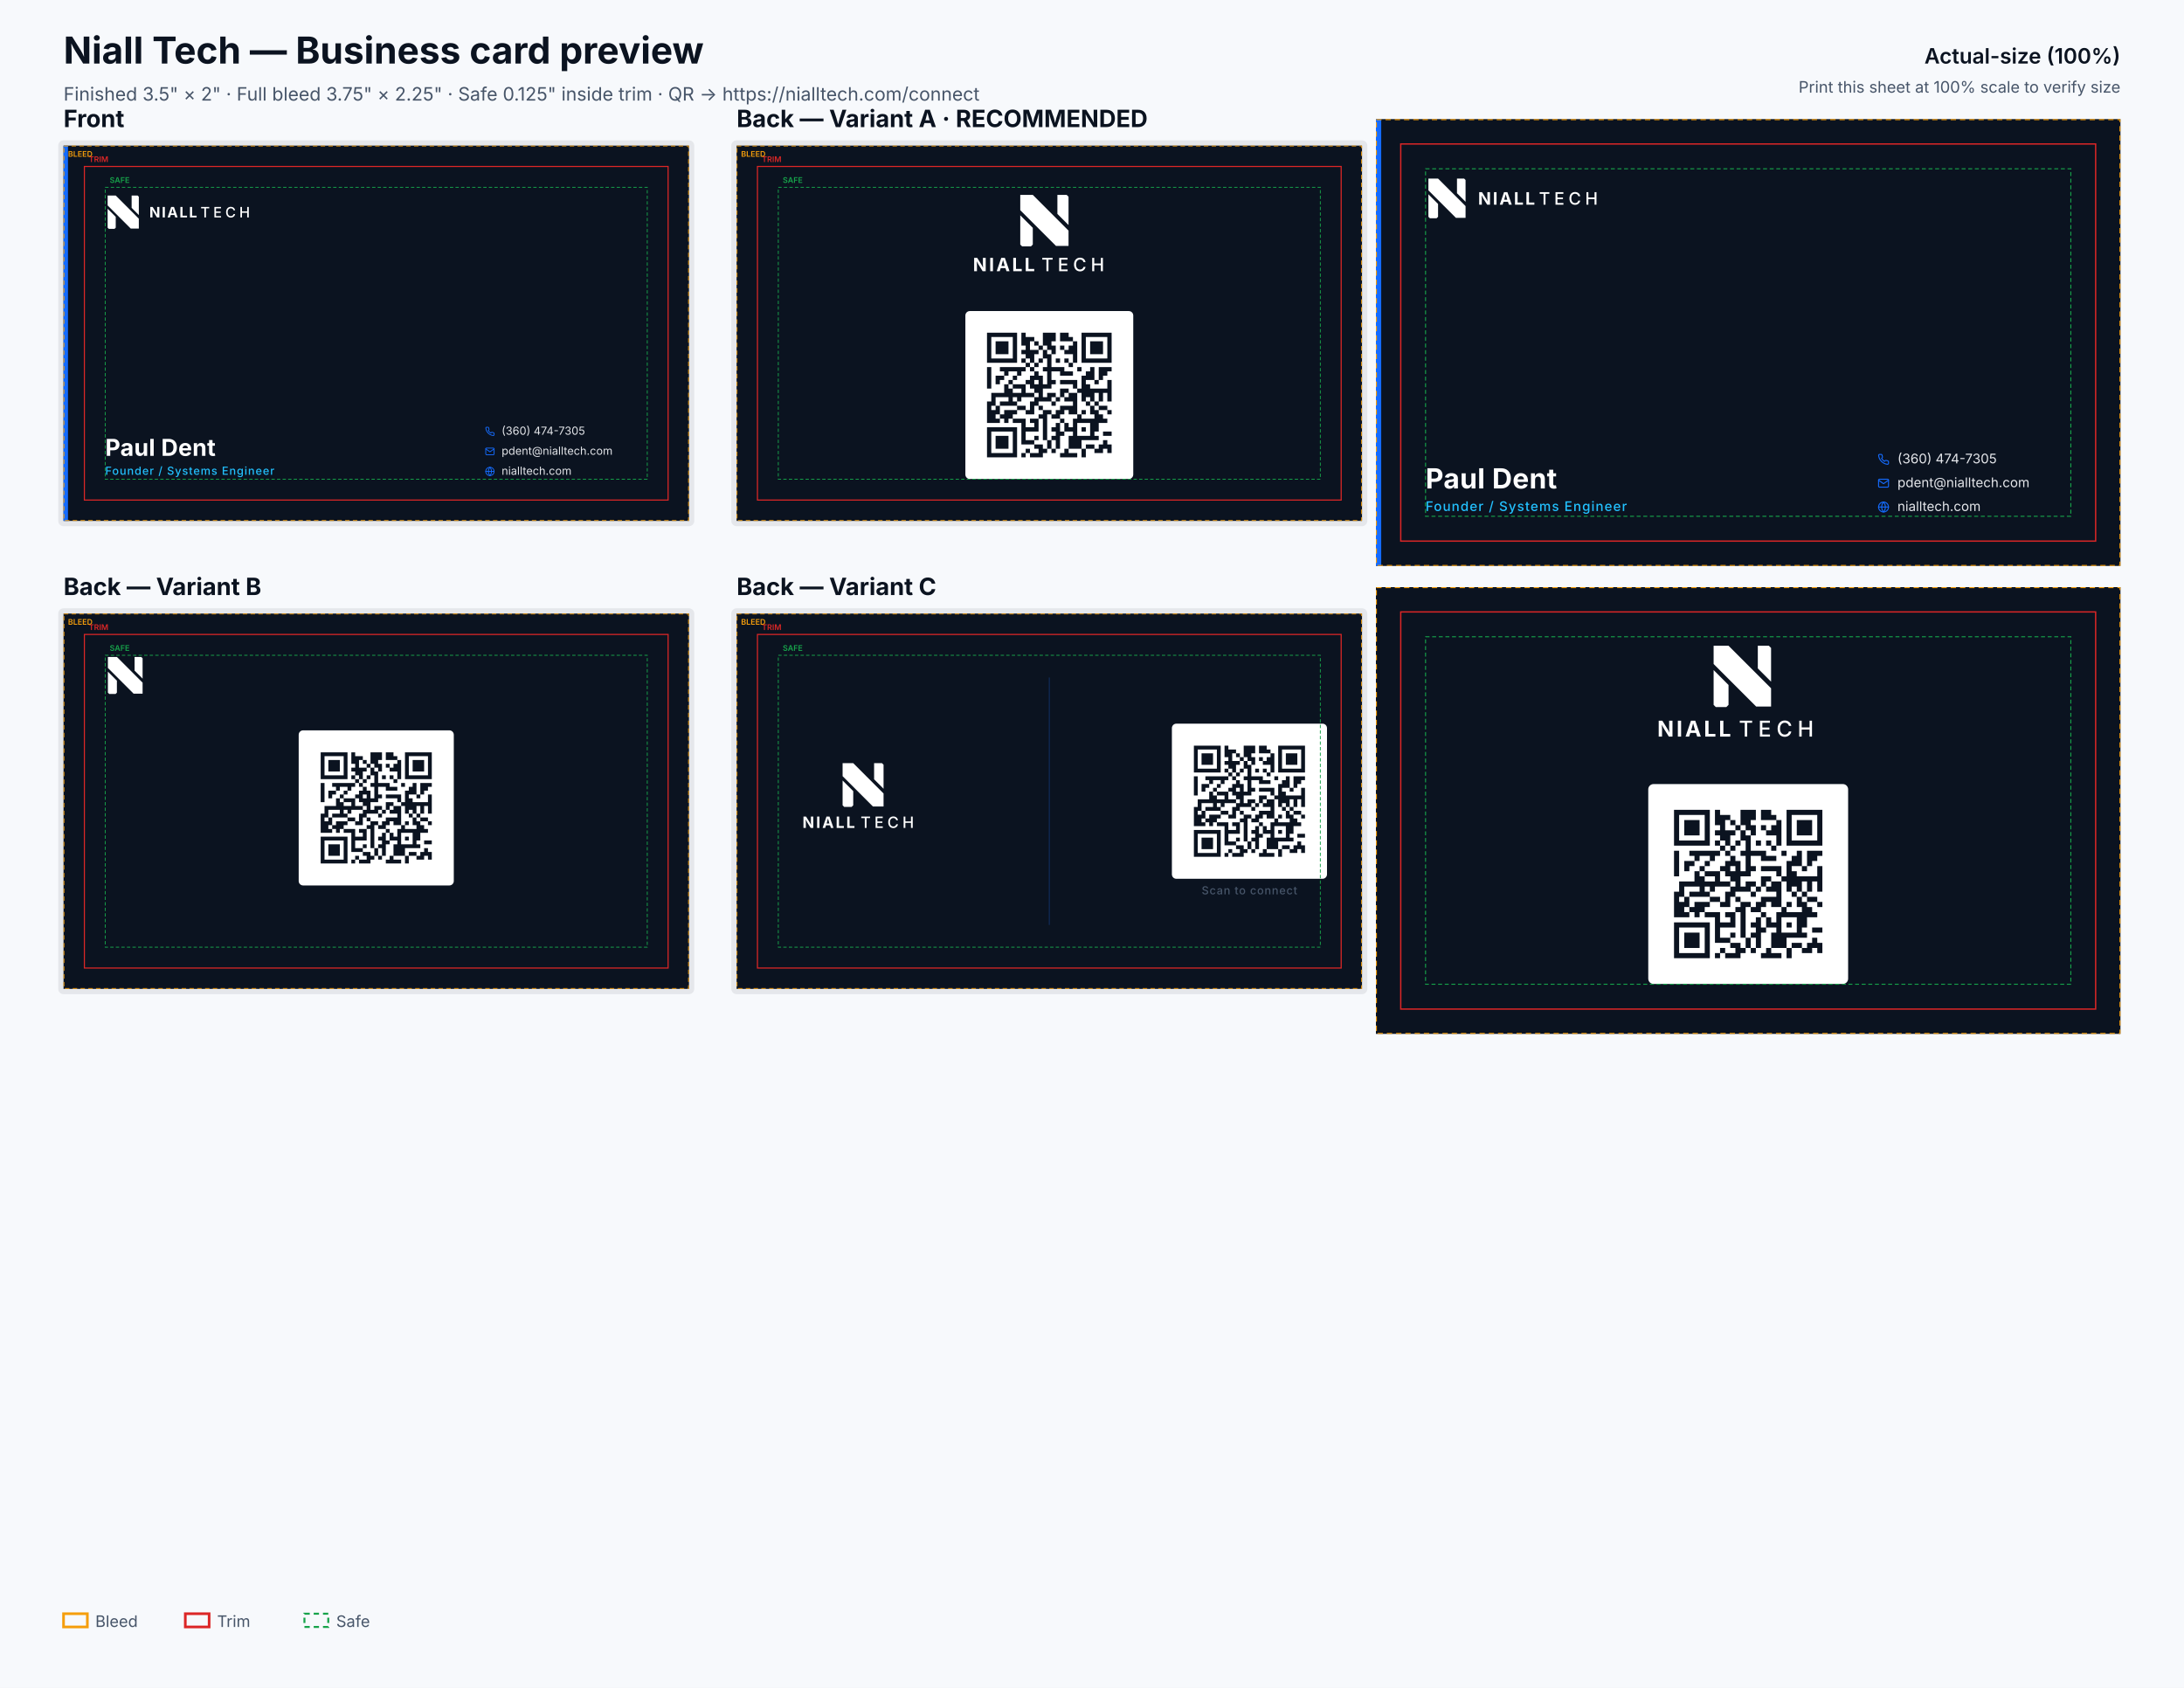
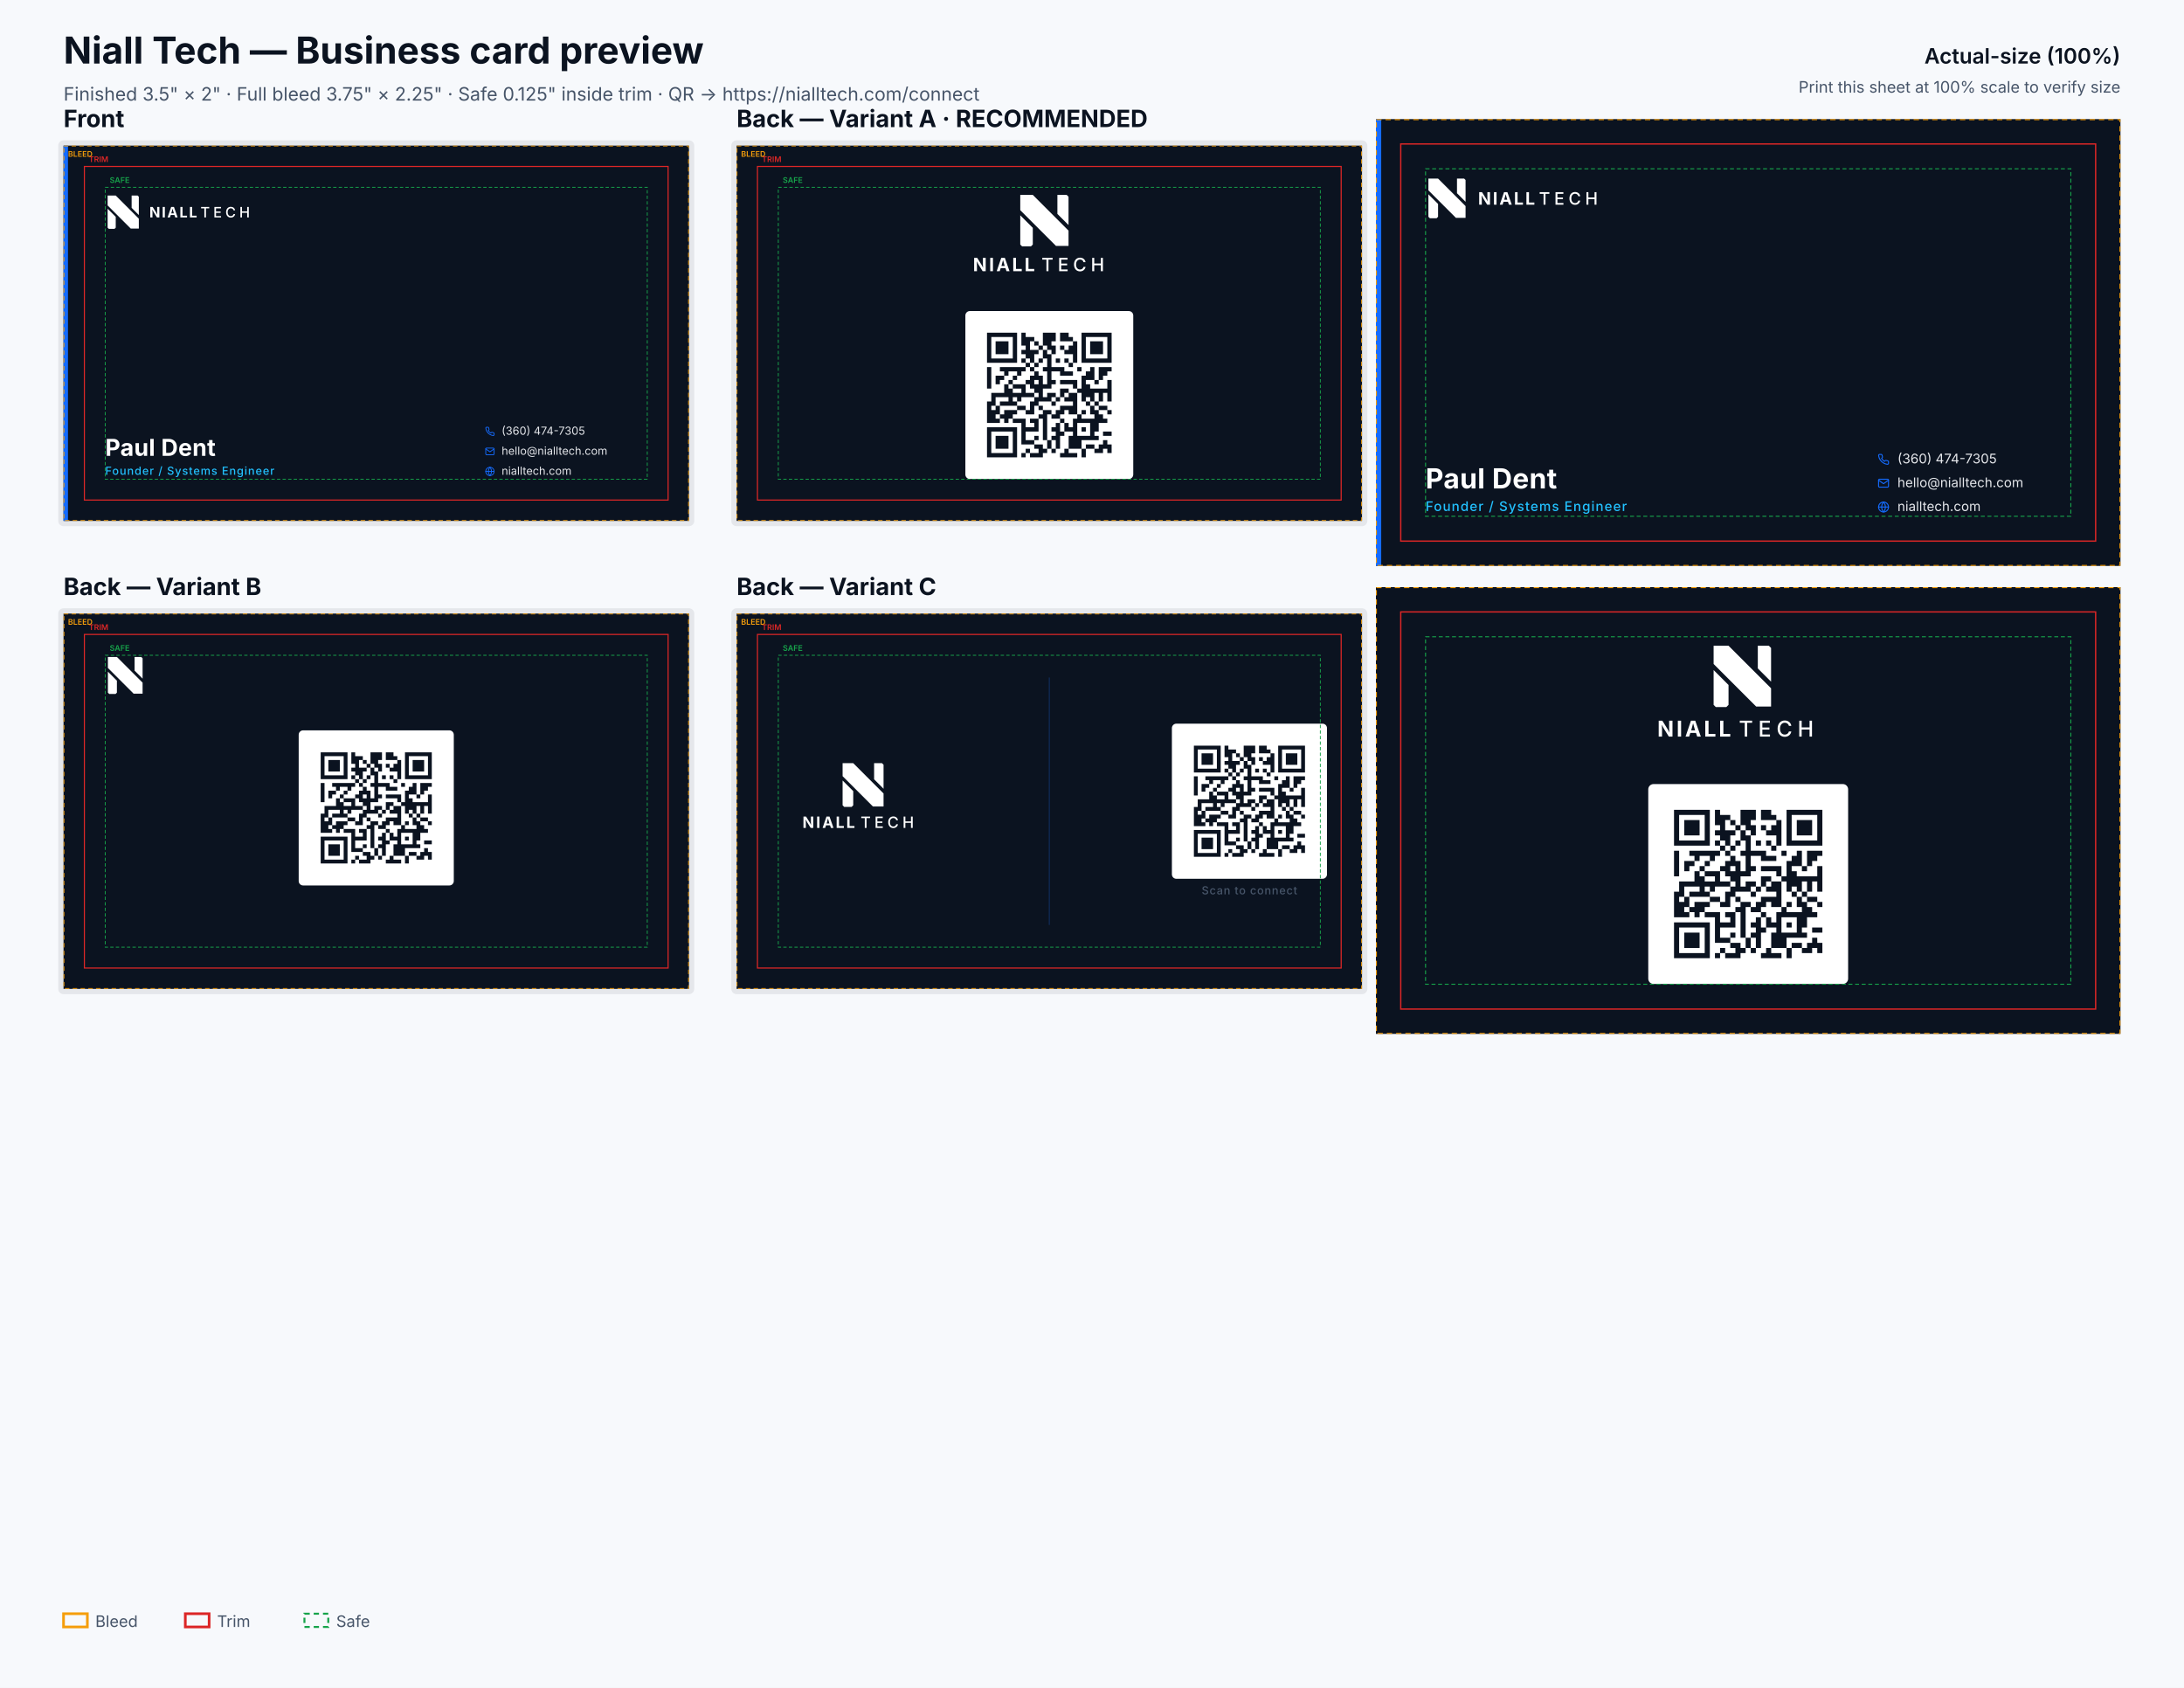
<svg xmlns="http://www.w3.org/2000/svg" viewBox="0 0 1650 1275" width="11in" height="8.5in" font-family="Inter, Arial, Helvetica, sans-serif">
  <rect width="1650" height="1275" fill="#F7F9FC" />
  <text x="48" y="48" fill="#0B1320" font-size="28" font-weight="700">Niall Tech — Business card preview</text>
  <text x="48" y="76" fill="#475569" font-size="14">Finished 3.5" × 2"  ·  Full bleed 3.75" × 2.25"  ·  Safe 0.125" inside trim  ·  QR → https://nialltech.com/connect</text>
  <text x="48" y="96" fill="#0B1320" font-size="18" font-weight="700">Front</text>
  <rect x="44" y="106" width="480.5" height="291.5" fill="#E5E7EB" rx="4" />
  <svg x="48" y="110" width="472.5" height="283.5" viewBox="0 0 1125 675">
    <g id="front">
      <rect width="1125" height="675" fill="#0B1320" />
      <rect x="0" y="0" width="8" height="675" fill="#146BFF" />
      <svg x="75" y="79" width="340" height="80.952" viewBox="0 0 420 100" preserveAspectRatio="xMinYMid meet">
        <g transform="translate(0, 10) scale(0.8)">
          <g transform="scale(0.83333)">
            <path d="M8 5H35L112 82V115H85L8 38Z" fill="#FFFFFF" />
            <path d="M8 49L35 76V112L31 116H12L8 112Z" fill="#FFFFFF" />
            <path d="M88 5H108L112 9V70L88 46Z" fill="#FFFFFF" />
          </g>
        </g>
        <g font-family="Inter, Arial, Helvetica, sans-serif">
          <text x="98" y="62" fill="#FFFFFF" font-size="32" font-weight="700" letter-spacing="3.2">NIALL</text>
          <text x="211.6" y="62" fill="#FFFFFF" font-size="32" font-weight="500" letter-spacing="7.5">TECH</text>
        </g>
      </svg>
      <text x="75" y="558" fill="#FFFFFF" font-size="42" font-weight="700" letter-spacing="0.4">Paul Dent</text>
      <text x="75" y="592" fill="#22C1FF" font-size="20" font-weight="500" letter-spacing="1.4">Founder / Systems Engineer</text>
      <g font-size="20" font-weight="400">
        <g transform="translate(758 505) scale(0.75)" fill="none" stroke="#146BFF" stroke-width="2" stroke-linecap="round" stroke-linejoin="round">
          <path d="M22 16.92v3a2 2 0 0 1-2.18 2 19.79 19.79 0 0 1-8.63-3.07 19.5 19.5 0 0 1-6-6 19.79 19.79 0 0 1-3.07-8.67A2 2 0 0 1 4.11 2h3a2 2 0 0 1 2 1.72 12.84 12.84 0 0 0 .7 2.81 2 2 0 0 1-.45 2.11L8.09 9.91a16 16 0 0 0 6 6l1.27-1.27a2 2 0 0 1 2.11-.45 12.84 12.84 0 0 0 2.81.7A2 2 0 0 1 22 16.92z" />
        </g>
        <text x="788" y="520" fill="#E5E7EB">(360) 474-7305</text>
        <g transform="translate(758 541) scale(0.75)" fill="none" stroke="#146BFF" stroke-width="2" stroke-linecap="round" stroke-linejoin="round">
          <path d="M4 4h16a2 2 0 0 1 2 2v12a2 2 0 0 1-2 2H4a2 2 0 0 1-2-2V6a2 2 0 0 1 2-2z" />
          <path d="m22 6-10 7L2 6" />
        </g>
-         <text x="788" y="556" fill="#E5E7EB">pdent@nialltech.com</text>
+         <text x="788" y="556" fill="#E5E7EB">hello@nialltech.com</text>
        <g transform="translate(758 577) scale(0.75)" fill="none" stroke="#146BFF" stroke-width="2" stroke-linecap="round" stroke-linejoin="round">
          <path d="M12 2a10 10 0 1 0 0 20 10 10 0 0 0 0-20z" />
          <path d="M2 12h20 M12 2a15.3 15.3 0 0 1 0 20 M12 2a15.3 15.3 0 0 0 0 20" />
        </g>
        <text x="788" y="592" fill="#E5E7EB">nialltech.com</text>
      </g>
    </g>
    <rect x="0.5" y="0.5" width="1124" height="674" fill="none" stroke="#F59E0B" stroke-width="2" stroke-dasharray="8 6" />
    <rect x="37.5" y="37.5" width="1050" height="600" fill="none" stroke="#DC2626" stroke-width="2" />
    <rect x="75" y="75" width="975" height="525" fill="none" stroke="#16A34A" stroke-width="1.5" stroke-dasharray="6 4" />
    <text x="45.5" y="29.5" fill="#DC2626" font-size="14" font-weight="600">TRIM</text>
    <text x="83" y="67" fill="#16A34A" font-size="14" font-weight="600">SAFE</text>
    <text x="8" y="20" fill="#F59E0B" font-size="14" font-weight="600">BLEED</text>
  </svg>
  <text x="556.5" y="96" fill="#0B1320" font-size="18" font-weight="700">Back — Variant A  ·  RECOMMENDED</text>
  <rect x="552.5" y="106" width="480.5" height="291.5" fill="#E5E7EB" rx="4" />
  <svg x="556.5" y="110" width="472.5" height="283.5" viewBox="0 0 1125 675">
    <g id="backA">
      <rect width="1125" height="675" fill="#0B1320" />
      <svg x="397.5" y="75" width="330" height="188.571" viewBox="0 0 280 160" preserveAspectRatio="xMidYMid meet">
        <g transform="translate(90, 8) scale(0.85)">
          <g transform="scale(0.83333)">
            <path d="M8 5H35L112 82V115H85L8 38Z" fill="#FFFFFF" />
            <path d="M8 49L35 76V112L31 116H12L8 112Z" fill="#FFFFFF" />
            <path d="M88 5H108L112 9V70L88 46Z" fill="#FFFFFF" />
          </g>
        </g>
        <g font-family="Inter, Arial, Helvetica, sans-serif">
          <text x="118" y="128" fill="#FFFFFF" font-size="28" font-weight="700" letter-spacing="3.2" text-anchor="end">NIALL</text>
          <text x="128" y="128" fill="#FFFFFF" font-size="28" font-weight="500" letter-spacing="6.5" text-anchor="start">TECH</text>
        </g>
      </svg>
      <rect x="411.5" y="297.571" width="302" height="302" rx="8" fill="#FFFFFF" />
      <svg x="419.5" y="305.571" width="286" height="286" viewBox="0 0 37 37" preserveAspectRatio="xMidYMid meet">
        <path fill="#FFFFFF" d="M0 0h37v37H0z" />
        <path stroke="#0B1320" d="M4 4.5h7m1 0h1m4 0h3m1 0h2m3 0h7M4 5.5h1m5 0h1m1 0h3m2 0h3m1 0h3m2 0h1m5 0h1M4 6.5h1m1 0h3m1 0h1m1 0h2m1 0h1m1 0h2m5 0h1m1 0h1m1 0h3m1 0h1M4 7.5h1m1 0h3m1 0h1m2 0h1m2 0h1m1 0h2m1 0h1m1 0h2m1 0h1m1 0h3m1 0h1M4 8.5h1m1 0h3m1 0h1m1 0h4m1 0h1m1 0h1m2 0h3m1 0h1m1 0h3m1 0h1M4 9.5h1m5 0h1m2 0h2m2 0h2m5 0h1m1 0h1m5 0h1M4 10.5h7m1 0h1m1 0h1m1 0h1m1 0h1m1 0h1m1 0h1m1 0h1m1 0h7M13 11.5h1m1 0h1m2 0h1m4 0h1M4 12.5h1m2 0h6m1 0h1m2 0h5m3 0h1m2 0h1m1 0h3M4 13.5h1m3 0h1m2 0h1m3 0h1m2 0h1m2 0h3m3 0h2m1 0h2M4 14.5h1m1 0h2m2 0h1m3 0h3m1 0h1m7 0h3m1 0h1M4 15.5h1m1 0h1m2 0h1m3 0h2m1 0h1m1 0h2m1 0h4m1 0h1m2 0h1m2 0h1M4 16.5h1m3 0h1m1 0h3m1 0h5m5 0h1m1 0h2m4 0h1M8 17.5h2m2 0h1m2 0h2m4 0h2m2 0h8M5 18.5h10m1 0h1m1 0h2m1 0h1m1 0h2m1 0h3m1 0h1m1 0h1M5 19.5h1m3 0h1m1 0h1m3 0h4m1 0h1m1 0h3m1 0h1m1 0h1m1 0h1m1 0h1M4 20.5h2m1 0h4m3 0h2m3 0h1m4 0h1m2 0h1m1 0h1M4 21.5h1m1 0h1m4 0h2m1 0h1m1 0h1m4 0h4m3 0h1m1 0h2M4 22.5h3m1 0h3m2 0h2m2 0h2m1 0h2m1 0h2m1 0h1m1 0h2m2 0h1M4 23.5h2m1 0h3m6 0h2m1 0h2m4 0h1m3 0h2M4 24.5h3m1 0h1m1 0h3m1 0h2m1 0h1m3 0h1m2 0h8M12 25.5h1m2 0h1m1 0h1m2 0h1m1 0h1m1 0h1m3 0h2M4 26.5h7m1 0h4m1 0h1m1 0h2m1 0h3m1 0h1m1 0h2M4 27.5h1m5 0h1m1 0h1m4 0h1m2 0h2m2 0h1m3 0h1m2 0h2M4 28.5h1m1 0h3m1 0h1m1 0h1m2 0h1m1 0h1m1 0h2m2 0h7M4 29.5h1m1 0h3m1 0h1m1 0h3m3 0h1m1 0h1m2 0h3m5 0h1M4 30.5h1m1 0h3m1 0h1m4 0h2m1 0h1m1 0h1m2 0h3m1 0h2m1 0h3M4 31.5h1m5 0h1m2 0h1m2 0h2m1 0h1m2 0h1m3 0h1m2 0h2m1 0h1M4 32.5h7m1 0h1m1 0h3m4 0h4m1 0h1" />
      </svg>
    </g>
    <rect x="0.5" y="0.5" width="1124" height="674" fill="none" stroke="#F59E0B" stroke-width="2" stroke-dasharray="8 6" />
    <rect x="37.5" y="37.5" width="1050" height="600" fill="none" stroke="#DC2626" stroke-width="2" />
    <rect x="75" y="75" width="975" height="525" fill="none" stroke="#16A34A" stroke-width="1.5" stroke-dasharray="6 4" />
    <text x="45.5" y="29.5" fill="#DC2626" font-size="14" font-weight="600">TRIM</text>
    <text x="83" y="67" fill="#16A34A" font-size="14" font-weight="600">SAFE</text>
    <text x="8" y="20" fill="#F59E0B" font-size="14" font-weight="600">BLEED</text>
  </svg>
  <text x="48" y="449.5" fill="#0B1320" font-size="18" font-weight="700">Back — Variant B</text>
  <rect x="44" y="459.5" width="480.5" height="291.5" fill="#E5E7EB" rx="4" />
  <svg x="48" y="463.5" width="472.5" height="283.5" viewBox="0 0 1125 675">
    <g id="backB">
      <rect width="1125" height="675" fill="#0B1320" />
      <svg x="75" y="75" width="72" height="72" viewBox="0 0 100 100" preserveAspectRatio="xMinYMid meet">
        <g transform="scale(0.83333)">
          <path d="M8 5H35L112 82V115H85L8 38Z" fill="#FFFFFF" />
          <path d="M8 49L35 76V112L31 116H12L8 112Z" fill="#FFFFFF" />
          <path d="M88 5H108L112 9V70L88 46Z" fill="#FFFFFF" />
        </g>
      </svg>
      <rect x="423" y="210" width="279" height="279" rx="8" fill="#FFFFFF" />
      <svg x="435" y="222" width="255" height="255" viewBox="0 0 37 37" preserveAspectRatio="xMidYMid meet">
        <path fill="#FFFFFF" d="M0 0h37v37H0z" />
        <path stroke="#0B1320" d="M4 4.5h7m1 0h1m4 0h3m1 0h2m3 0h7M4 5.5h1m5 0h1m1 0h3m2 0h3m1 0h3m2 0h1m5 0h1M4 6.5h1m1 0h3m1 0h1m1 0h2m1 0h1m1 0h2m5 0h1m1 0h1m1 0h3m1 0h1M4 7.5h1m1 0h3m1 0h1m2 0h1m2 0h1m1 0h2m1 0h1m1 0h2m1 0h1m1 0h3m1 0h1M4 8.5h1m1 0h3m1 0h1m1 0h4m1 0h1m1 0h1m2 0h3m1 0h1m1 0h3m1 0h1M4 9.5h1m5 0h1m2 0h2m2 0h2m5 0h1m1 0h1m5 0h1M4 10.5h7m1 0h1m1 0h1m1 0h1m1 0h1m1 0h1m1 0h1m1 0h1m1 0h7M13 11.5h1m1 0h1m2 0h1m4 0h1M4 12.5h1m2 0h6m1 0h1m2 0h5m3 0h1m2 0h1m1 0h3M4 13.5h1m3 0h1m2 0h1m3 0h1m2 0h1m2 0h3m3 0h2m1 0h2M4 14.5h1m1 0h2m2 0h1m3 0h3m1 0h1m7 0h3m1 0h1M4 15.5h1m1 0h1m2 0h1m3 0h2m1 0h1m1 0h2m1 0h4m1 0h1m2 0h1m2 0h1M4 16.5h1m3 0h1m1 0h3m1 0h5m5 0h1m1 0h2m4 0h1M8 17.5h2m2 0h1m2 0h2m4 0h2m2 0h8M5 18.5h10m1 0h1m1 0h2m1 0h1m1 0h2m1 0h3m1 0h1m1 0h1M5 19.5h1m3 0h1m1 0h1m3 0h4m1 0h1m1 0h3m1 0h1m1 0h1m1 0h1m1 0h1M4 20.5h2m1 0h4m3 0h2m3 0h1m4 0h1m2 0h1m1 0h1M4 21.5h1m1 0h1m4 0h2m1 0h1m1 0h1m4 0h4m3 0h1m1 0h2M4 22.5h3m1 0h3m2 0h2m2 0h2m1 0h2m1 0h2m1 0h1m1 0h2m2 0h1M4 23.5h2m1 0h3m6 0h2m1 0h2m4 0h1m3 0h2M4 24.5h3m1 0h1m1 0h3m1 0h2m1 0h1m3 0h1m2 0h8M12 25.5h1m2 0h1m1 0h1m2 0h1m1 0h1m1 0h1m3 0h2M4 26.5h7m1 0h4m1 0h1m1 0h2m1 0h3m1 0h1m1 0h2M4 27.5h1m5 0h1m1 0h1m4 0h1m2 0h2m2 0h1m3 0h1m2 0h2M4 28.5h1m1 0h3m1 0h1m1 0h1m2 0h1m1 0h1m1 0h2m2 0h7M4 29.5h1m1 0h3m1 0h1m1 0h3m3 0h1m1 0h1m2 0h3m5 0h1M4 30.5h1m1 0h3m1 0h1m4 0h2m1 0h1m1 0h1m2 0h3m1 0h2m1 0h3M4 31.5h1m5 0h1m2 0h1m2 0h2m1 0h1m2 0h1m3 0h1m2 0h2m1 0h1M4 32.5h7m1 0h1m1 0h3m4 0h4m1 0h1" />
      </svg>
    </g>
    <rect x="0.5" y="0.5" width="1124" height="674" fill="none" stroke="#F59E0B" stroke-width="2" stroke-dasharray="8 6" />
    <rect x="37.5" y="37.5" width="1050" height="600" fill="none" stroke="#DC2626" stroke-width="2" />
    <rect x="75" y="75" width="975" height="525" fill="none" stroke="#16A34A" stroke-width="1.5" stroke-dasharray="6 4" />
    <text x="45.5" y="29.5" fill="#DC2626" font-size="14" font-weight="600">TRIM</text>
    <text x="83" y="67" fill="#16A34A" font-size="14" font-weight="600">SAFE</text>
    <text x="8" y="20" fill="#F59E0B" font-size="14" font-weight="600">BLEED</text>
  </svg>
  <text x="556.5" y="449.5" fill="#0B1320" font-size="18" font-weight="700">Back — Variant C</text>
  <rect x="552.5" y="459.5" width="480.5" height="291.5" fill="#E5E7EB" rx="4" />
  <svg x="556.5" y="463.5" width="472.5" height="283.5" viewBox="0 0 1125 675">
    <g id="backC">
      <rect width="1125" height="675" fill="#0B1320" />
      <line x1="562.5" y1="115" x2="562.5" y2="560" stroke="#102A56" stroke-width="2" />
      <svg x="95" y="257.5" width="280" height="160" viewBox="0 0 280 160" preserveAspectRatio="xMidYMid meet">
        <g transform="translate(90, 8) scale(0.85)">
          <g transform="scale(0.83333)">
            <path d="M8 5H35L112 82V115H85L8 38Z" fill="#FFFFFF" />
            <path d="M8 49L35 76V112L31 116H12L8 112Z" fill="#FFFFFF" />
            <path d="M88 5H108L112 9V70L88 46Z" fill="#FFFFFF" />
          </g>
        </g>
        <g font-family="Inter, Arial, Helvetica, sans-serif">
          <text x="118" y="128" fill="#FFFFFF" font-size="28" font-weight="700" letter-spacing="3.2" text-anchor="end">NIALL</text>
          <text x="128" y="128" fill="#FFFFFF" font-size="28" font-weight="500" letter-spacing="6.5" text-anchor="start">TECH</text>
        </g>
      </svg>
      <rect x="783" y="198" width="279" height="279" rx="8" fill="#FFFFFF" />
      <svg x="795" y="210" width="255" height="255" viewBox="0 0 37 37" preserveAspectRatio="xMidYMid meet">
        <path fill="#FFFFFF" d="M0 0h37v37H0z" />
        <path stroke="#0B1320" d="M4 4.5h7m1 0h1m4 0h3m1 0h2m3 0h7M4 5.5h1m5 0h1m1 0h3m2 0h3m1 0h3m2 0h1m5 0h1M4 6.5h1m1 0h3m1 0h1m1 0h2m1 0h1m1 0h2m5 0h1m1 0h1m1 0h3m1 0h1M4 7.5h1m1 0h3m1 0h1m2 0h1m2 0h1m1 0h2m1 0h1m1 0h2m1 0h1m1 0h3m1 0h1M4 8.5h1m1 0h3m1 0h1m1 0h4m1 0h1m1 0h1m2 0h3m1 0h1m1 0h3m1 0h1M4 9.5h1m5 0h1m2 0h2m2 0h2m5 0h1m1 0h1m5 0h1M4 10.5h7m1 0h1m1 0h1m1 0h1m1 0h1m1 0h1m1 0h1m1 0h1m1 0h7M13 11.5h1m1 0h1m2 0h1m4 0h1M4 12.5h1m2 0h6m1 0h1m2 0h5m3 0h1m2 0h1m1 0h3M4 13.5h1m3 0h1m2 0h1m3 0h1m2 0h1m2 0h3m3 0h2m1 0h2M4 14.5h1m1 0h2m2 0h1m3 0h3m1 0h1m7 0h3m1 0h1M4 15.5h1m1 0h1m2 0h1m3 0h2m1 0h1m1 0h2m1 0h4m1 0h1m2 0h1m2 0h1M4 16.5h1m3 0h1m1 0h3m1 0h5m5 0h1m1 0h2m4 0h1M8 17.5h2m2 0h1m2 0h2m4 0h2m2 0h8M5 18.5h10m1 0h1m1 0h2m1 0h1m1 0h2m1 0h3m1 0h1m1 0h1M5 19.5h1m3 0h1m1 0h1m3 0h4m1 0h1m1 0h3m1 0h1m1 0h1m1 0h1m1 0h1M4 20.5h2m1 0h4m3 0h2m3 0h1m4 0h1m2 0h1m1 0h1M4 21.5h1m1 0h1m4 0h2m1 0h1m1 0h1m4 0h4m3 0h1m1 0h2M4 22.5h3m1 0h3m2 0h2m2 0h2m1 0h2m1 0h2m1 0h1m1 0h2m2 0h1M4 23.5h2m1 0h3m6 0h2m1 0h2m4 0h1m3 0h2M4 24.5h3m1 0h1m1 0h3m1 0h2m1 0h1m3 0h1m2 0h8M12 25.5h1m2 0h1m1 0h1m2 0h1m1 0h1m1 0h1m3 0h2M4 26.5h7m1 0h4m1 0h1m1 0h2m1 0h3m1 0h1m1 0h2M4 27.5h1m5 0h1m1 0h1m4 0h1m2 0h2m2 0h1m3 0h1m2 0h2M4 28.5h1m1 0h3m1 0h1m1 0h1m2 0h1m1 0h1m1 0h2m2 0h7M4 29.5h1m1 0h3m1 0h1m1 0h3m3 0h1m1 0h1m2 0h3m5 0h1M4 30.5h1m1 0h3m1 0h1m4 0h2m1 0h1m1 0h1m2 0h3m1 0h2m1 0h3M4 31.5h1m5 0h1m2 0h1m2 0h2m1 0h1m2 0h1m3 0h1m2 0h2m1 0h1M4 32.5h7m1 0h1m1 0h3m4 0h4m1 0h1" />
      </svg>
      <text x="922.5" y="505" text-anchor="middle" fill="#475569" font-size="20" font-weight="500" letter-spacing="1.2">Scan to connect</text>
    </g>
    <rect x="0.5" y="0.5" width="1124" height="674" fill="none" stroke="#F59E0B" stroke-width="2" stroke-dasharray="8 6" />
    <rect x="37.5" y="37.5" width="1050" height="600" fill="none" stroke="#DC2626" stroke-width="2" />
    <rect x="75" y="75" width="975" height="525" fill="none" stroke="#16A34A" stroke-width="1.5" stroke-dasharray="6 4" />
    <text x="45.5" y="29.5" fill="#DC2626" font-size="14" font-weight="600">TRIM</text>
    <text x="83" y="67" fill="#16A34A" font-size="14" font-weight="600">SAFE</text>
    <text x="8" y="20" fill="#F59E0B" font-size="14" font-weight="600">BLEED</text>
  </svg>
  <text x="1602" y="48" text-anchor="end" fill="#0B1320" font-size="16" font-weight="600">Actual-size (100%)</text>
  <text x="1602" y="70" text-anchor="end" fill="#475569" font-size="12">Print this sheet at 100% scale to verify size</text>
  <svg x="1039.5" y="90" width="562.5" height="337.5" viewBox="0 0 1125 675">
    <g id="front">
      <rect width="1125" height="675" fill="#0B1320" />
      <rect x="0" y="0" width="8" height="675" fill="#146BFF" />
      <svg x="75" y="79" width="340" height="80.952" viewBox="0 0 420 100" preserveAspectRatio="xMinYMid meet">
        <g transform="translate(0, 10) scale(0.8)">
          <g transform="scale(0.83333)">
            <path d="M8 5H35L112 82V115H85L8 38Z" fill="#FFFFFF" />
            <path d="M8 49L35 76V112L31 116H12L8 112Z" fill="#FFFFFF" />
            <path d="M88 5H108L112 9V70L88 46Z" fill="#FFFFFF" />
          </g>
        </g>
        <g font-family="Inter, Arial, Helvetica, sans-serif">
          <text x="98" y="62" fill="#FFFFFF" font-size="32" font-weight="700" letter-spacing="3.2">NIALL</text>
          <text x="211.6" y="62" fill="#FFFFFF" font-size="32" font-weight="500" letter-spacing="7.5">TECH</text>
        </g>
      </svg>
      <text x="75" y="558" fill="#FFFFFF" font-size="42" font-weight="700" letter-spacing="0.4">Paul Dent</text>
      <text x="75" y="592" fill="#22C1FF" font-size="20" font-weight="500" letter-spacing="1.4">Founder / Systems Engineer</text>
      <g font-size="20" font-weight="400">
        <g transform="translate(758 505) scale(0.75)" fill="none" stroke="#146BFF" stroke-width="2" stroke-linecap="round" stroke-linejoin="round">
          <path d="M22 16.92v3a2 2 0 0 1-2.18 2 19.79 19.79 0 0 1-8.63-3.07 19.5 19.5 0 0 1-6-6 19.79 19.79 0 0 1-3.07-8.67A2 2 0 0 1 4.11 2h3a2 2 0 0 1 2 1.72 12.84 12.84 0 0 0 .7 2.81 2 2 0 0 1-.45 2.11L8.09 9.91a16 16 0 0 0 6 6l1.27-1.27a2 2 0 0 1 2.11-.45 12.84 12.84 0 0 0 2.81.7A2 2 0 0 1 22 16.92z" />
        </g>
        <text x="788" y="520" fill="#E5E7EB">(360) 474-7305</text>
        <g transform="translate(758 541) scale(0.75)" fill="none" stroke="#146BFF" stroke-width="2" stroke-linecap="round" stroke-linejoin="round">
          <path d="M4 4h16a2 2 0 0 1 2 2v12a2 2 0 0 1-2 2H4a2 2 0 0 1-2-2V6a2 2 0 0 1 2-2z" />
          <path d="m22 6-10 7L2 6" />
        </g>
-         <text x="788" y="556" fill="#E5E7EB">pdent@nialltech.com</text>
+         <text x="788" y="556" fill="#E5E7EB">hello@nialltech.com</text>
        <g transform="translate(758 577) scale(0.75)" fill="none" stroke="#146BFF" stroke-width="2" stroke-linecap="round" stroke-linejoin="round">
          <path d="M12 2a10 10 0 1 0 0 20 10 10 0 0 0 0-20z" />
          <path d="M2 12h20 M12 2a15.3 15.3 0 0 1 0 20 M12 2a15.3 15.3 0 0 0 0 20" />
        </g>
        <text x="788" y="592" fill="#E5E7EB">nialltech.com</text>
      </g>
    </g>
    <rect x="0.5" y="0.5" width="1124" height="674" fill="none" stroke="#F59E0B" stroke-width="2" stroke-dasharray="8 6" />
    <rect x="37.5" y="37.5" width="1050" height="600" fill="none" stroke="#DC2626" stroke-width="2" />
    <rect x="75" y="75" width="975" height="525" fill="none" stroke="#16A34A" stroke-width="1.5" stroke-dasharray="6 4" />
  </svg>
  <svg x="1039.5" y="443.5" width="562.5" height="337.5" viewBox="0 0 1125 675">
    <g id="backFinalActual">
      <rect width="1125" height="675" fill="#0B1320" />
      <svg x="397.5" y="75" width="330" height="188.571" viewBox="0 0 280 160" preserveAspectRatio="xMidYMid meet">
        <g transform="translate(90, 8) scale(0.85)">
          <g transform="scale(0.83333)">
            <path d="M8 5H35L112 82V115H85L8 38Z" fill="#FFFFFF" />
            <path d="M8 49L35 76V112L31 116H12L8 112Z" fill="#FFFFFF" />
            <path d="M88 5H108L112 9V70L88 46Z" fill="#FFFFFF" />
          </g>
        </g>
        <g font-family="Inter, Arial, Helvetica, sans-serif">
          <text x="118" y="128" fill="#FFFFFF" font-size="28" font-weight="700" letter-spacing="3.2" text-anchor="end">NIALL</text>
          <text x="128" y="128" fill="#FFFFFF" font-size="28" font-weight="500" letter-spacing="6.5" text-anchor="start">TECH</text>
        </g>
      </svg>
      <rect x="411.5" y="297.571" width="302" height="302" rx="8" fill="#FFFFFF" />
      <svg x="419.5" y="305.571" width="286" height="286" viewBox="0 0 37 37" preserveAspectRatio="xMidYMid meet">
        <path fill="#FFFFFF" d="M0 0h37v37H0z" />
        <path stroke="#0B1320" d="M4 4.5h7m1 0h1m4 0h3m1 0h2m3 0h7M4 5.5h1m5 0h1m1 0h3m2 0h3m1 0h3m2 0h1m5 0h1M4 6.5h1m1 0h3m1 0h1m1 0h2m1 0h1m1 0h2m5 0h1m1 0h1m1 0h3m1 0h1M4 7.5h1m1 0h3m1 0h1m2 0h1m2 0h1m1 0h2m1 0h1m1 0h2m1 0h1m1 0h3m1 0h1M4 8.5h1m1 0h3m1 0h1m1 0h4m1 0h1m1 0h1m2 0h3m1 0h1m1 0h3m1 0h1M4 9.5h1m5 0h1m2 0h2m2 0h2m5 0h1m1 0h1m5 0h1M4 10.5h7m1 0h1m1 0h1m1 0h1m1 0h1m1 0h1m1 0h1m1 0h1m1 0h7M13 11.5h1m1 0h1m2 0h1m4 0h1M4 12.5h1m2 0h6m1 0h1m2 0h5m3 0h1m2 0h1m1 0h3M4 13.5h1m3 0h1m2 0h1m3 0h1m2 0h1m2 0h3m3 0h2m1 0h2M4 14.5h1m1 0h2m2 0h1m3 0h3m1 0h1m7 0h3m1 0h1M4 15.5h1m1 0h1m2 0h1m3 0h2m1 0h1m1 0h2m1 0h4m1 0h1m2 0h1m2 0h1M4 16.5h1m3 0h1m1 0h3m1 0h5m5 0h1m1 0h2m4 0h1M8 17.5h2m2 0h1m2 0h2m4 0h2m2 0h8M5 18.5h10m1 0h1m1 0h2m1 0h1m1 0h2m1 0h3m1 0h1m1 0h1M5 19.5h1m3 0h1m1 0h1m3 0h4m1 0h1m1 0h3m1 0h1m1 0h1m1 0h1m1 0h1M4 20.5h2m1 0h4m3 0h2m3 0h1m4 0h1m2 0h1m1 0h1M4 21.5h1m1 0h1m4 0h2m1 0h1m1 0h1m4 0h4m3 0h1m1 0h2M4 22.5h3m1 0h3m2 0h2m2 0h2m1 0h2m1 0h2m1 0h1m1 0h2m2 0h1M4 23.5h2m1 0h3m6 0h2m1 0h2m4 0h1m3 0h2M4 24.5h3m1 0h1m1 0h3m1 0h2m1 0h1m3 0h1m2 0h8M12 25.5h1m2 0h1m1 0h1m2 0h1m1 0h1m1 0h1m3 0h2M4 26.5h7m1 0h4m1 0h1m1 0h2m1 0h3m1 0h1m1 0h2M4 27.5h1m5 0h1m1 0h1m4 0h1m2 0h2m2 0h1m3 0h1m2 0h2M4 28.5h1m1 0h3m1 0h1m1 0h1m2 0h1m1 0h1m1 0h2m2 0h7M4 29.5h1m1 0h3m1 0h1m1 0h3m3 0h1m1 0h1m2 0h3m5 0h1M4 30.5h1m1 0h3m1 0h1m4 0h2m1 0h1m1 0h1m2 0h3m1 0h2m1 0h3M4 31.5h1m5 0h1m2 0h1m2 0h2m1 0h1m2 0h1m3 0h1m2 0h2m1 0h1M4 32.5h7m1 0h1m1 0h3m4 0h4m1 0h1" />
      </svg>
    </g>
    <rect x="0.5" y="0.5" width="1124" height="674" fill="none" stroke="#F59E0B" stroke-width="2" stroke-dasharray="8 6" />
    <rect x="37.5" y="37.5" width="1050" height="600" fill="none" stroke="#DC2626" stroke-width="2" />
    <rect x="75" y="75" width="975" height="525" fill="none" stroke="#16A34A" stroke-width="1.5" stroke-dasharray="6 4" />
  </svg>
  <g font-size="12" fill="#475569">
    <rect x="48" y="1219" width="18" height="10" fill="none" stroke="#F59E0B" stroke-width="2" />
    <text x="72" y="1229">Bleed</text>
    <rect x="140" y="1219" width="18" height="10" fill="none" stroke="#DC2626" stroke-width="2" />
    <text x="164" y="1229">Trim</text>
    <rect x="230" y="1219" width="18" height="10" fill="none" stroke="#16A34A" stroke-width="1.5" stroke-dasharray="4 3" />
    <text x="254" y="1229">Safe</text>
  </g>
</svg>
